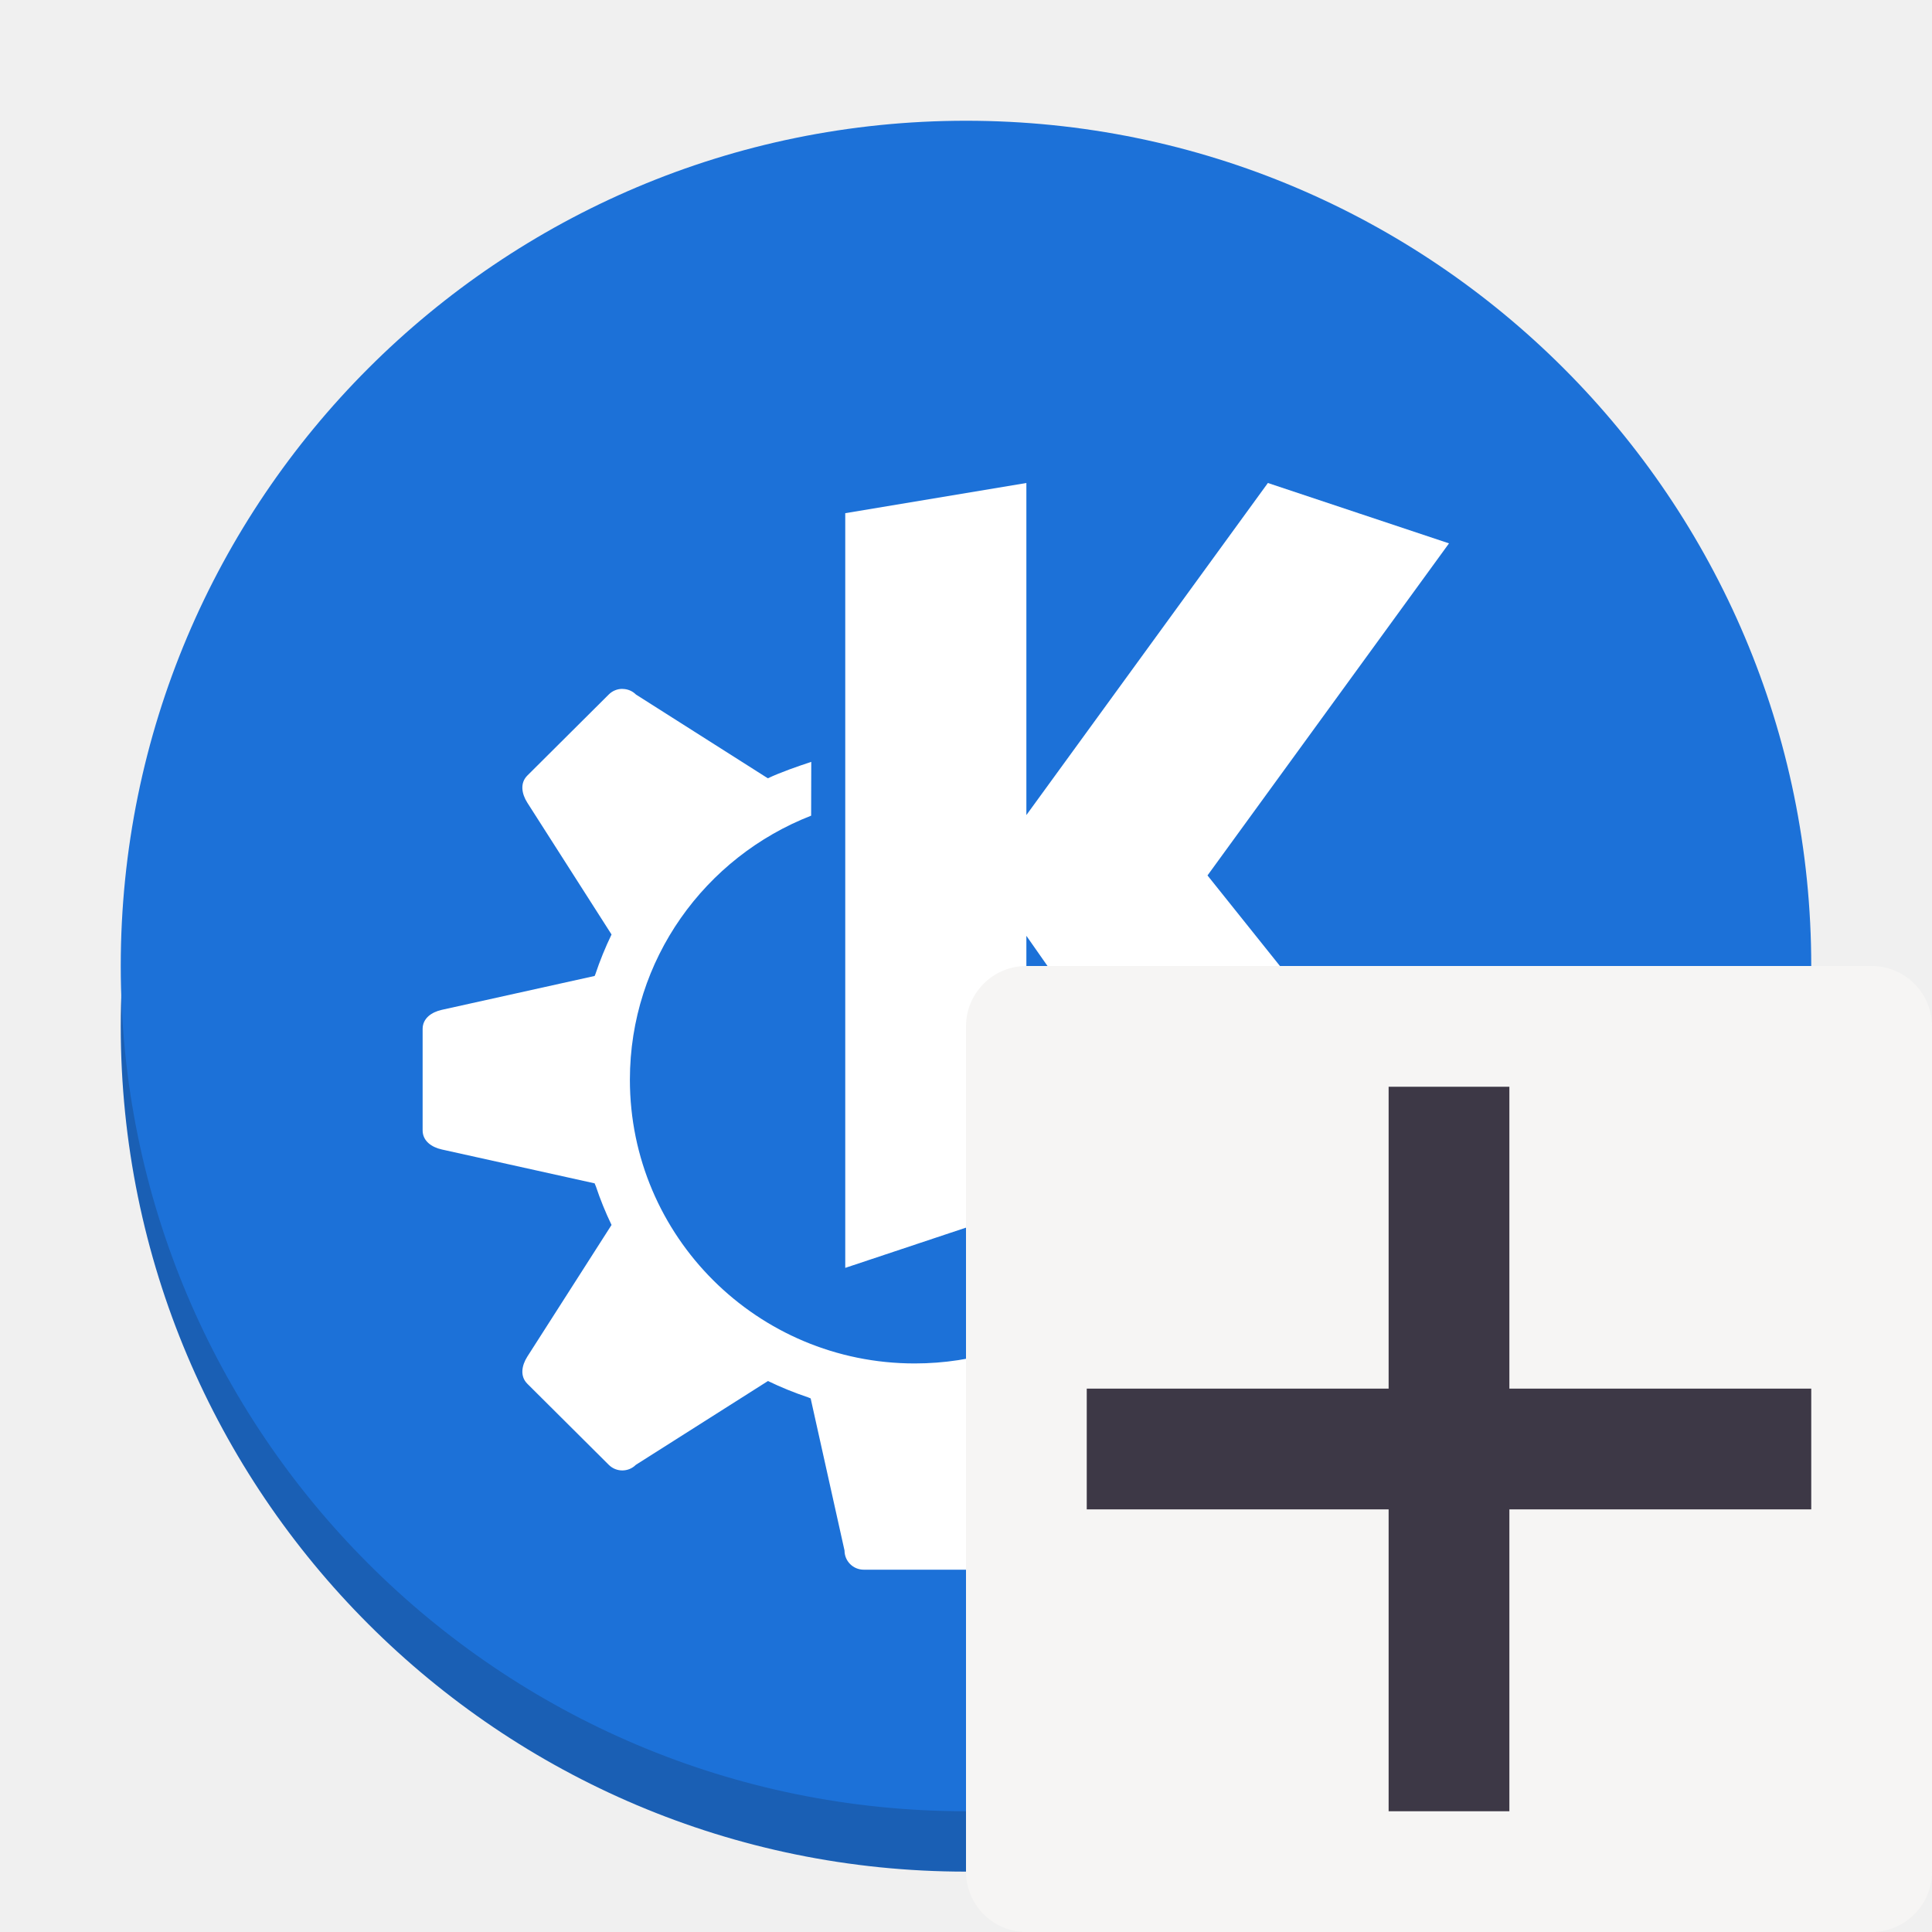
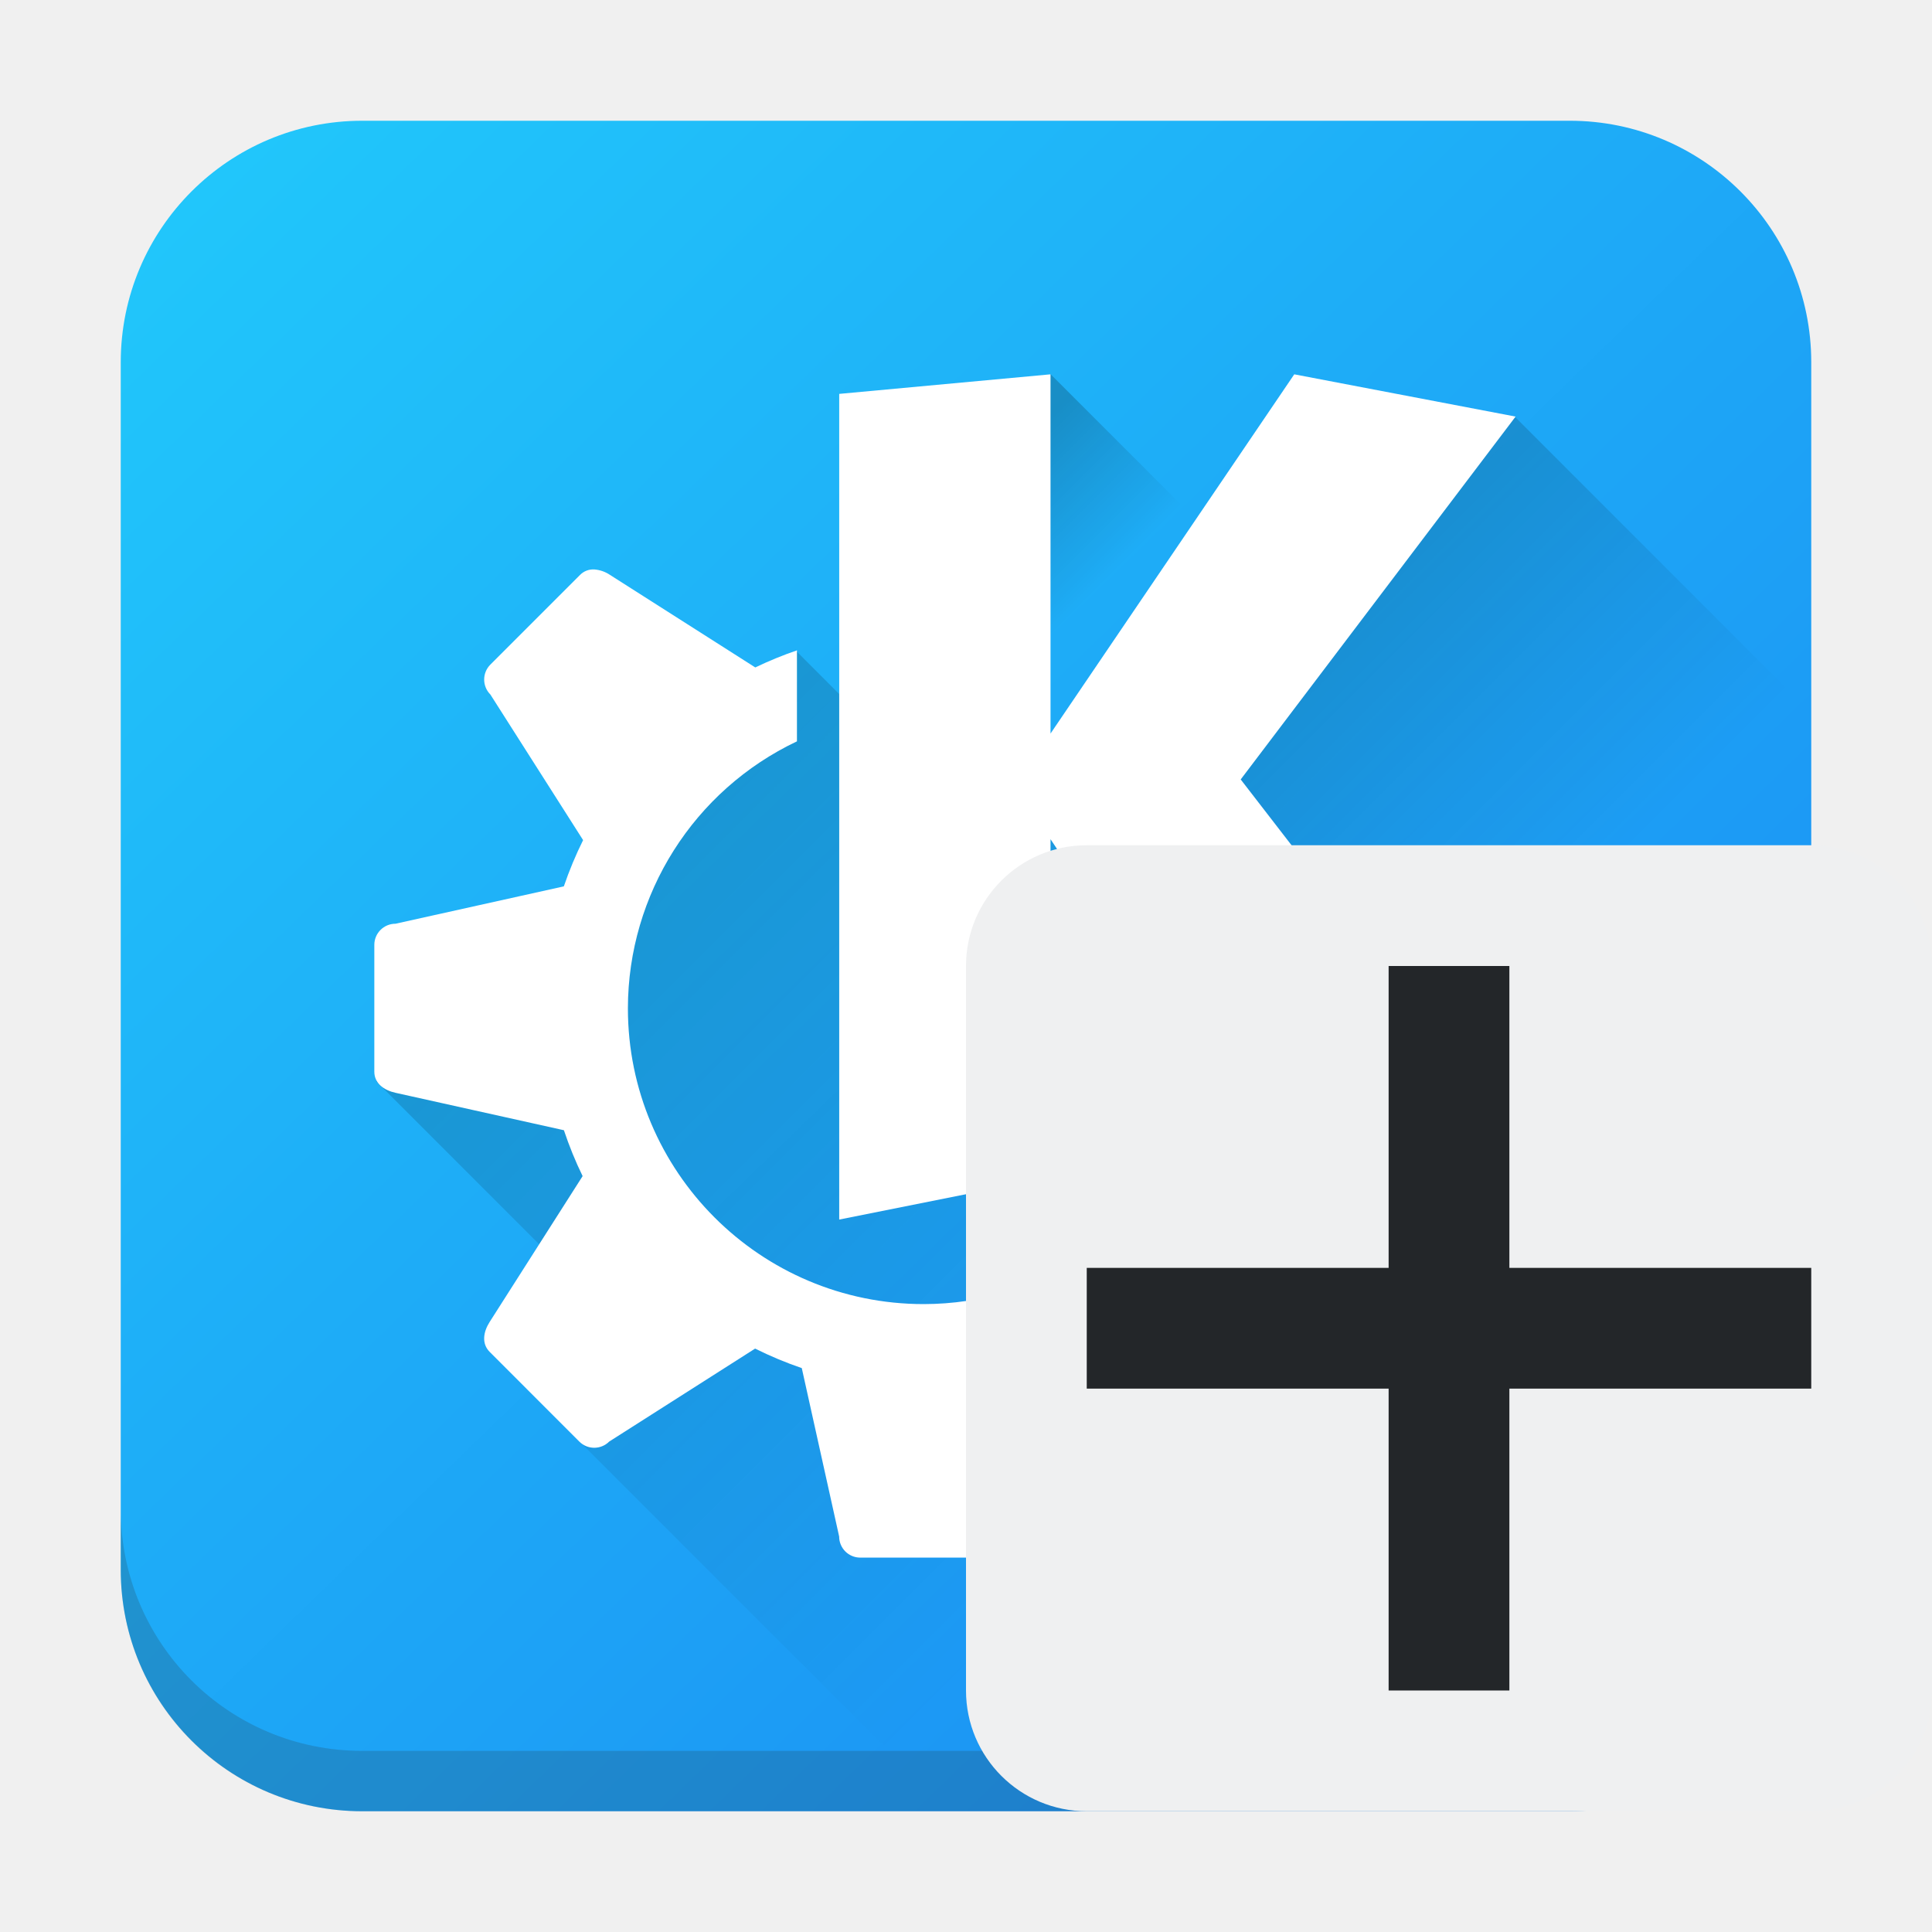
- <svg xmlns="http://www.w3.org/2000/svg" version="1.1" viewBox="0 0 32 32" width="32" height="32">
-   <path d="m16 3a14 14 0 0 0-14 14 14 14 0 0 0 14 14 14 14 0 0 0 14-14 14 14 0 0 0-14-14z" fill="#1a5fb4" />
-   <path d="m16 2a14 14 0 0 0-14 14 14 14 0 0 0 14 14 14 14 0 0 0 14-14 14 14 0 0 0-14-14z" fill="#1c71d8" />
-   <path d="m17 8-3 0.5v12.5l3-1v-4.5l3.5 5 3.5-1-4-5 4-5.5-3-1-4 5.5zm-6.693 3.41c-0.081 0-0.162 0.031-0.224 0.093l-1.349 1.343c-0.124 0.124-0.094 0.301 0 0.449l1.395 2.183c-0.103 0.214-0.193 0.434-0.268 0.659-0.003 0.01-0.009 0.019-0.012 0.028l-2.531 0.561c-0.172 0.038-0.318 0.142-0.318 0.317v1.679c0 0.175 0.147 0.279 0.318 0.317l2.531 0.561c0.005 0.017 0.014 0.032 0.02 0.048 0.073 0.219 0.16 0.433 0.26 0.641l-1.395 2.181c-0.094 0.148-0.124 0.325 0 0.449l1.349 1.343c0.124 0.124 0.325 0.124 0.449 0l2.188-1.388c0.215 0.104 0.437 0.194 0.663 0.27 0.015 0.005 0.029 0.013 0.044 0.018l0.561 2.52c0 0.175 0.142 0.317 0.318 0.317h1.905c0.176 0 0.28-0.146 0.318-0.317l0.561-2.596c0.258-0.097 0.508-0.212 0.749-0.345l2.136 1.522c0.124 0.124 0.325 0.124 0.449 0l1.349-1.343c0.124-0.124 0.094-0.301 0-0.449l-0.812-1.228-0.085 0.032c-0.193 0.072-0.411-0.003-0.518-0.179l-0.854-1.402c-0.712 1.696-2.393 2.889-4.354 2.889-2.605 0-4.717-2.104-4.717-4.699 0-1.992 1.246-3.689 3.002-4.374l0.002-0.891c-0.224 0.074-0.506 0.171-0.719 0.272l-2.184-1.387c-0.062-0.062-0.143-0.093-0.224-0.093z" fill="#fff" stroke-width=".428" />
-   <rect x="16" y="16" width="16" height="16" ry="1" fill="#f6f5f4" />
-   <rect x="23" y="18" width="2" height="12" ry="0" fill="#3d3846" />
-   <rect x="18" y="23" width="12" height="2" fill="#3d3846" />
+ <svg xmlns="http://www.w3.org/2000/svg" xmlns:xlink="http://www.w3.org/1999/xlink" height="32" width="32">
+   <linearGradient id="a">
+     <stop offset="0" />
+     <stop offset="1" stop-opacity="0" />
+   </linearGradient>
+   <linearGradient id="c" gradientUnits="userSpaceOnUse" x1="10.4" x2="23.659" xlink:href="#a" y1="6.9" y2="20.159" />
+   <linearGradient id="d" gradientTransform="rotate(45 .566 -1.366) scale(.7)" gradientUnits="userSpaceOnUse" x1="31.021" x2="43.104" xlink:href="#a" y1="-9.896" y2="-9.896" />
+   <linearGradient id="e" gradientUnits="userSpaceOnUse" x1="15.801" x2="17.644" xlink:href="#a" y1="8.453" y2="10.296" />
+   <linearGradient id="b" gradientTransform="matrix(.7318 0 0 .72092 31.454 .9)" gradientUnits="userSpaceOnUse" x1="-40.249" x2="-1.987" y1="1.526" y2="40.365">
+     <stop offset="0" stop-color="#21c9fb" />
+     <stop offset="1" stop-color="#1a86f2" />
+   </linearGradient>
+   <rect fill="url(#b)" height="28" ry="4" width="28" x="2" y="2" />
+   <path d="M2 25v1c0 2.216 1.784 4 4 4h20c2.216 0 4-1.784 4-4v-1c0 2.216-1.784 4-4 4H6c-2.216 0-4-1.784-4-4z" fill="#292c2f" opacity=".2" />
+   <path d="M14.713 12.309l-1.535-1.536-1.613 1.019-.607 1.394-4.725 4.725 3.225 3.226-1.375 1.223 6.94 6.94h9.946c2.012 0 3.631-1.596 3.631-3.578C22.653 18.385 16 10.4 14.713 12.31z" fill="url(#c)" opacity=".2" />
+   <path d="M25.08 6.892l-3.059.824-3.164 6.65 2.743 5.83 7.9 7.9c.316-.55.5-1.184.5-1.863v-14.42z" fill="url(#d)" opacity=".2" />
+   <path d="M17.4 6.197l3.172 3.172-2.2 4.658-4.4-4.401z" fill="url(#e)" opacity=".2" />
+   <path d="M9.846 9.432a.305.305 0 0 0-.238.09l-1.486 1.486a.35.35 0 0 0 0 .495l1.536 2.412a6.3 6.3 0 0 0-.319.766L6.55 15.3a.35.35 0 0 0-.35.35v2.1c0 .194.16.308.35.35l2.79.62c.087.26.19.514.31.76l-1.54 2.416c-.104.163-.137.357 0 .495l1.485 1.486a.35.35 0 0 0 .495 0l2.417-1.54a6.3 6.3 0 0 0 .773.323l.619 2.789c0 .194.156.35.35.35h2.1c.194 0 .308-.16.35-.35l.62-2.79a6.3 6.3 0 0 0 .77-.315l2.407 1.533a.35.35 0 0 0 .495 0l1.486-1.486c.137-.138.104-.332 0-.495l-.657-1.031-.489.195-1.568-2.351A4.9 4.9 0 0 1 15.3 21.6a4.9 4.9 0 0 1-4.9-4.9 4.9 4.9 0 0 1 2.8-4.421v-1.507a6.3 6.3 0 0 0-.69.283l-2.407-1.533a.538.538 0 0 0-.257-.09z" fill="#fff" />
+   <path d="M17.4 6.2l-3.5.324V20.2l3.5-.7v-5.6l4.2 6.3 3.5-1.4-4.55-5.89 4.553-6.01-3.666-.7-4.037 5.95z" fill="#fff" />
+   <rect fill="#eff0f1" height="16" ry="2" width="16" x="16" y="14" />
+   <path d="M23 16v5h-5v2h5v5h2v-5h5v-2h-5v-5z" fill="#232629" />
</svg>
